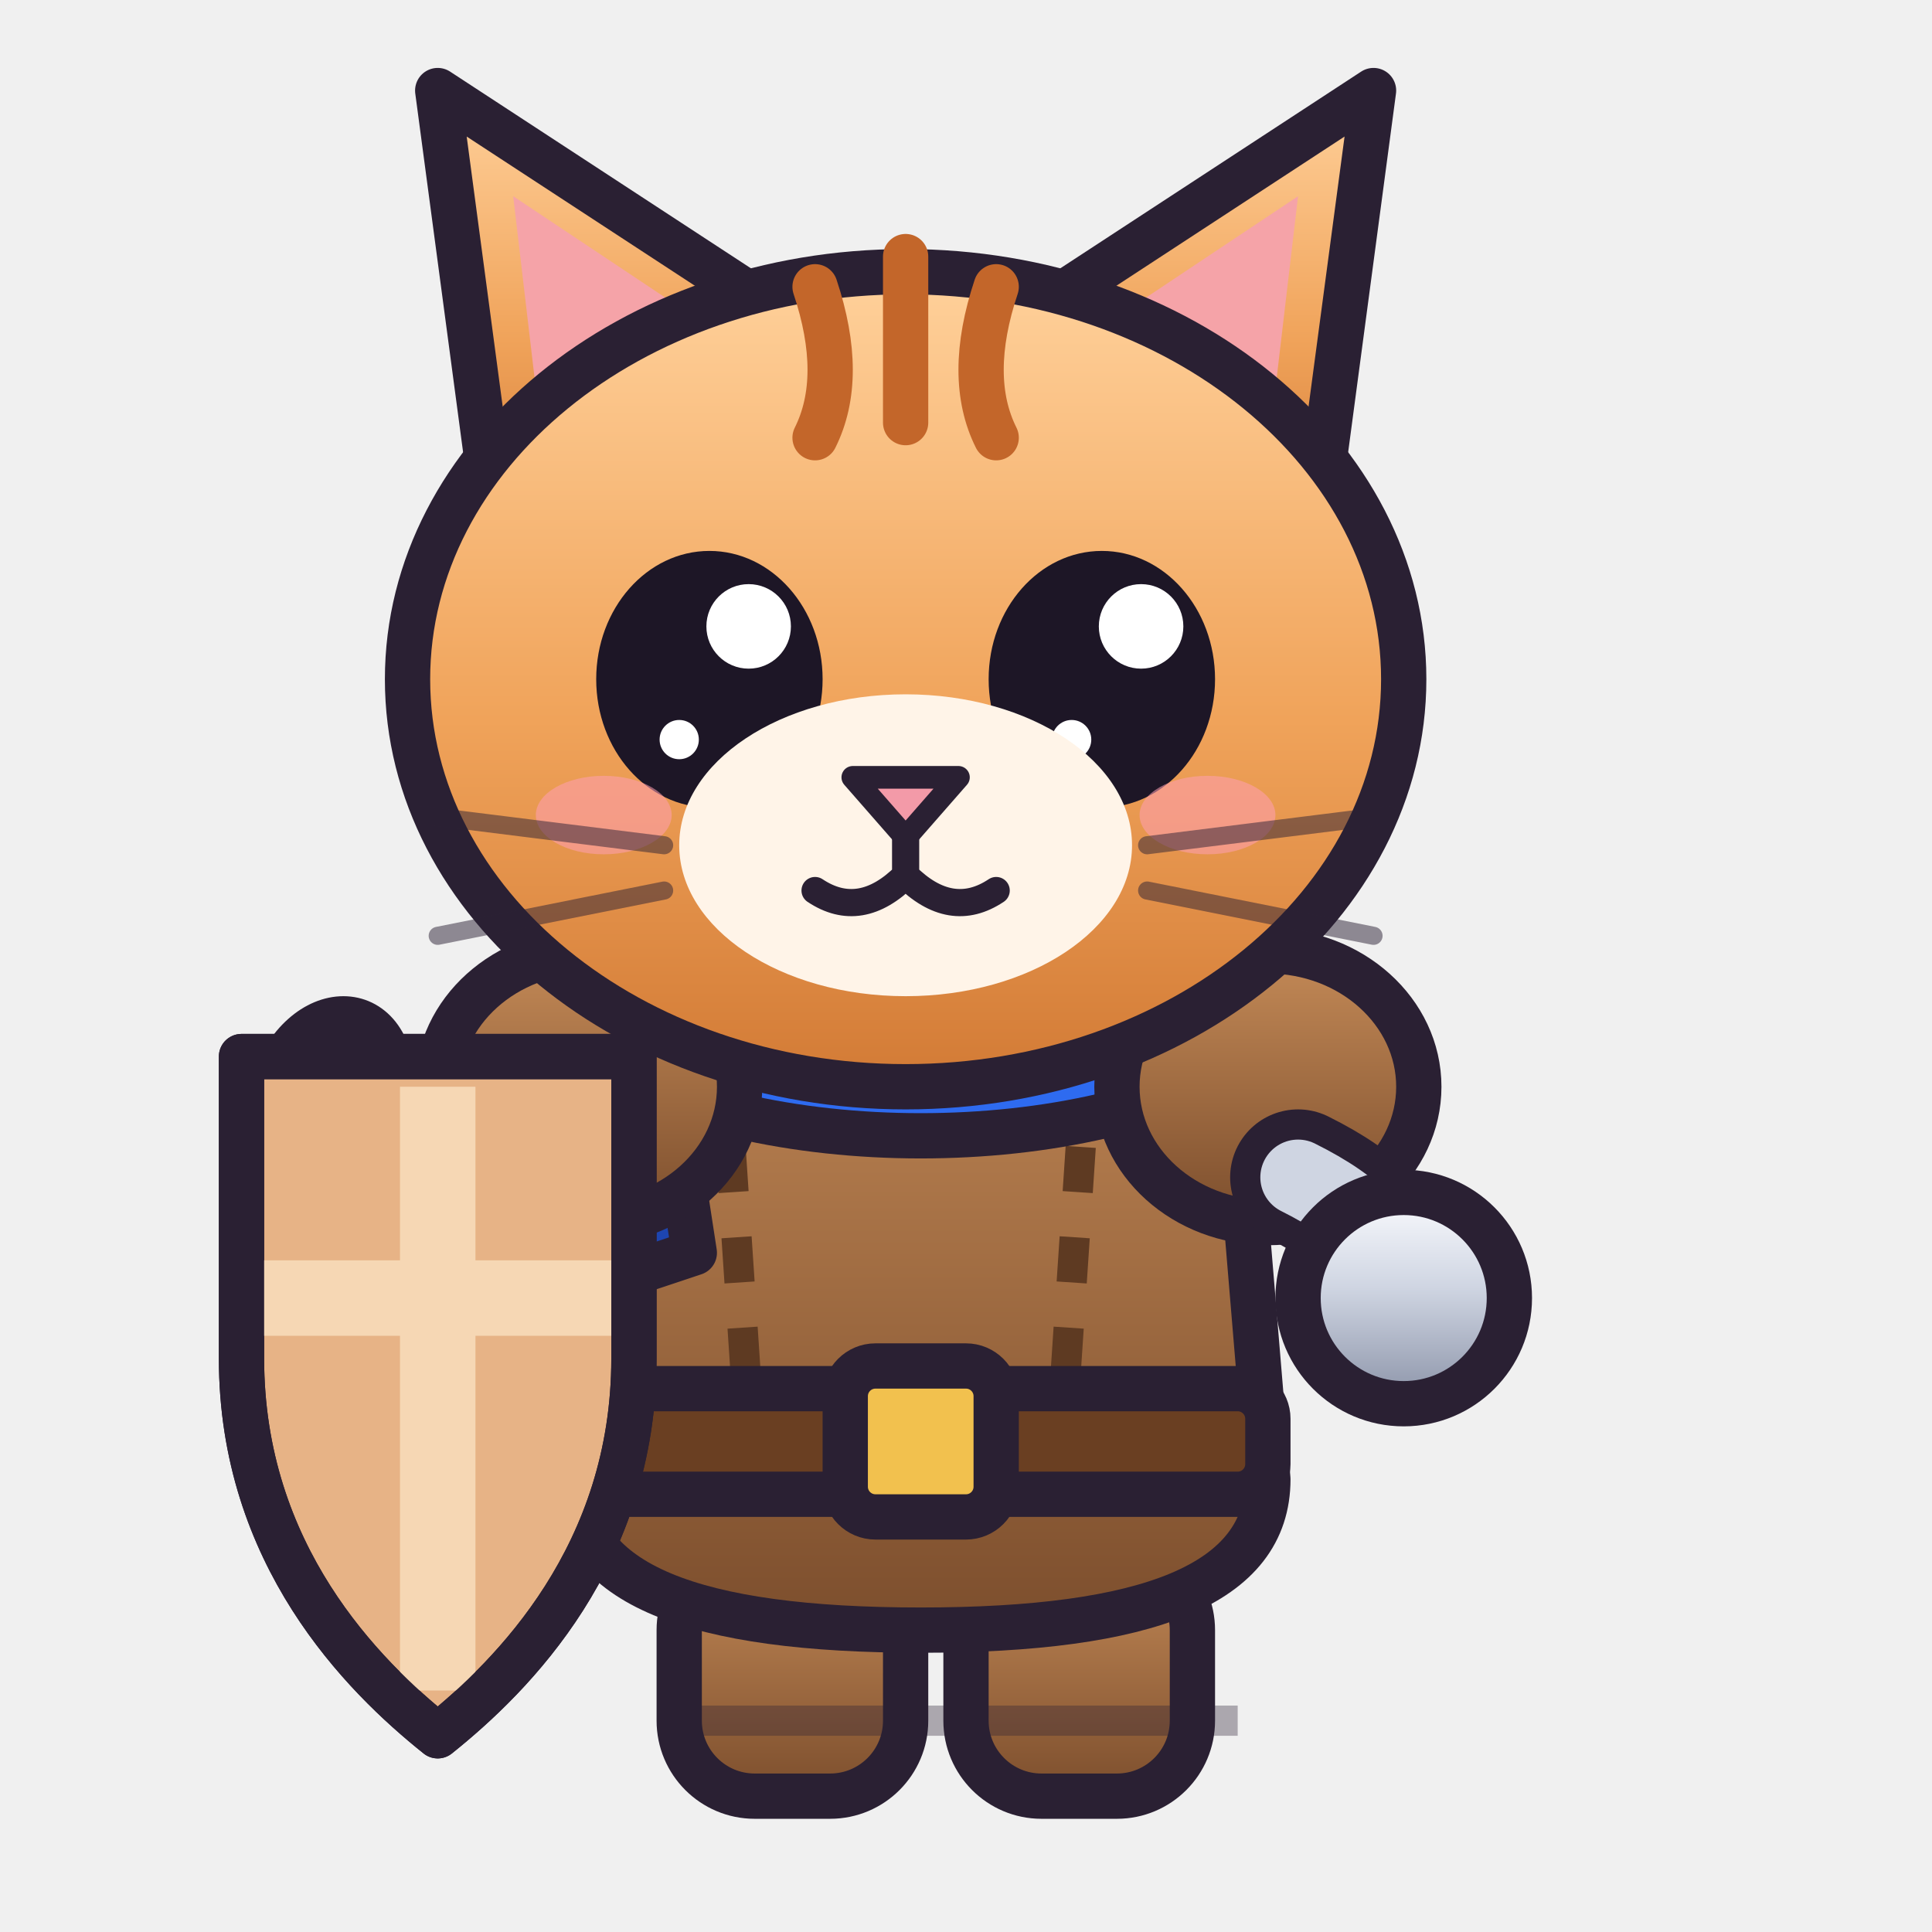
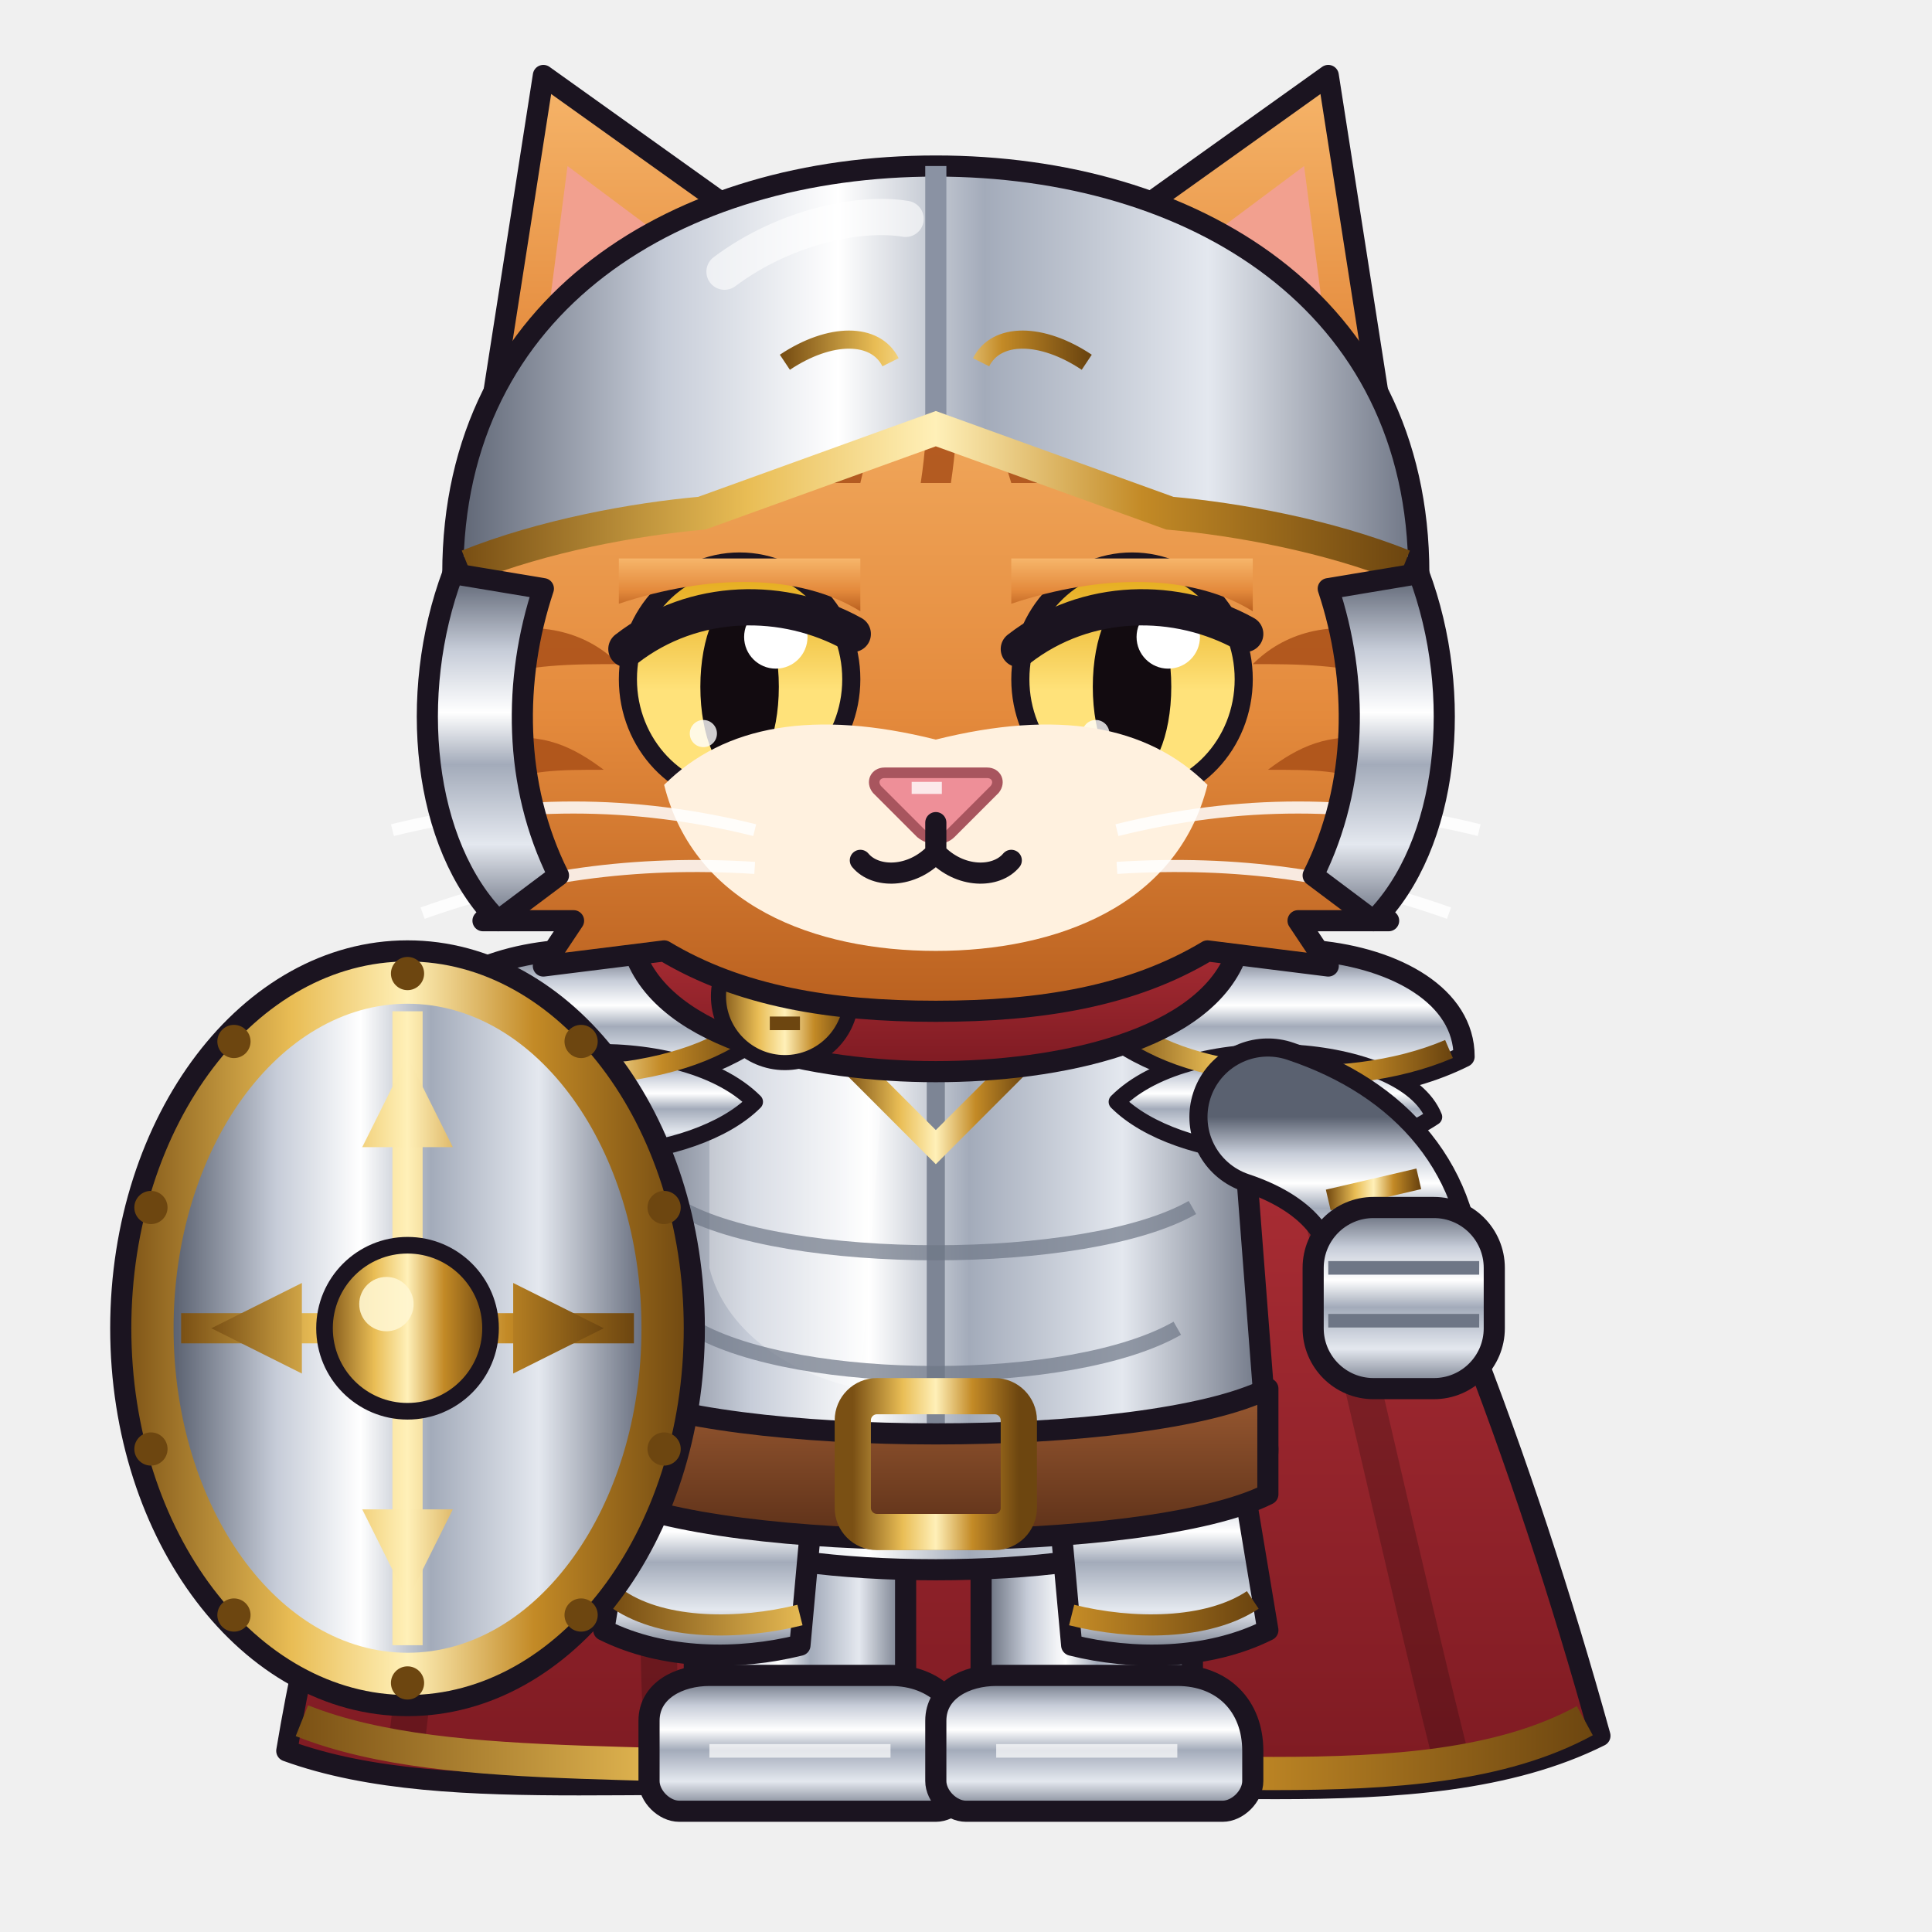
<svg xmlns="http://www.w3.org/2000/svg" width="128" height="128" viewBox="0 0 128 128">
  <defs>
    <linearGradient id="fur" gradientTransform="rotate(90)">
-       <stop offset="0" stop-color="#ffd19b" />
-       <stop offset="0.55" stop-color="#f0a35a" />
-       <stop offset="1" stop-color="#d27a35" />
+       <stop offset="0" stop-color="#f6b56a" />
+       <stop offset="0.6" stop-color="#e48a3c" />
+       <stop offset="1" stop-color="#b9601f" />
    </linearGradient>
-     <linearGradient id="steel" gradientTransform="rotate(90)">
-       <stop offset="0" stop-color="#fbfcff" />
-       <stop offset="0.45" stop-color="#cfd5e2" />
-       <stop offset="1" stop-color="#8a92a7" />
+     <linearGradient id="steel">
+       <stop offset="0" stop-color="#5a6170" />
+       <stop offset="0.22" stop-color="#c6ccd8" />
+       <stop offset="0.4" stop-color="#ffffff" />
+       <stop offset="0.55" stop-color="#a3abba" />
+       <stop offset="0.78" stop-color="#e4e8ef" />
+       <stop offset="1" stop-color="#6a7181" />
+     </linearGradient>
+     <linearGradient id="steelv" gradientTransform="rotate(90)">
+       <stop offset="0" stop-color="#5a6170" />
+       <stop offset="0.22" stop-color="#c6ccd8" />
+       <stop offset="0.4" stop-color="#ffffff" />
+       <stop offset="0.55" stop-color="#a3abba" />
+       <stop offset="0.78" stop-color="#e4e8ef" />
+       <stop offset="1" stop-color="#6a7181" />
+     </linearGradient>
+     <linearGradient id="gold">
+       <stop offset="0" stop-color="#7a5014" />
+       <stop offset="0.3" stop-color="#e9bd55" />
+       <stop offset="0.5" stop-color="#fff0b8" />
+       <stop offset="0.72" stop-color="#c38a26" />
+       <stop offset="1" stop-color="#6d4610" />
+     </linearGradient>
+     <linearGradient id="goldv" gradientTransform="rotate(90)">
+       <stop offset="0" stop-color="#7a5014" />
+       <stop offset="0.3" stop-color="#e9bd55" />
+       <stop offset="0.5" stop-color="#fff0b8" />
+       <stop offset="0.72" stop-color="#c38a26" />
+       <stop offset="1" stop-color="#6d4610" />
+     </linearGradient>
+     <linearGradient id="cape" gradientTransform="rotate(90)">
+       <stop offset="0" stop-color="#b8333a" />
+       <stop offset="1" stop-color="#7d1a22" />
+     </linearGradient>
+     <linearGradient id="iris" gradientTransform="rotate(90)">
+       <stop offset="0" stop-color="#e2a512" />
+       <stop offset="0.55" stop-color="#ffe27a" />
+       <stop offset="1" stop-color="#ffe27a" />
    </linearGradient>
    <linearGradient id="leather" gradientTransform="rotate(90)">
-       <stop offset="0" stop-color="#c48a57" />
-       <stop offset="1" stop-color="#7c4e2d" />
+       <stop offset="0" stop-color="#9a5a32" />
+       <stop offset="1" stop-color="#5c3018" />
    </linearGradient>
-     <linearGradient id="mail" gradientTransform="rotate(90)">
-       <stop offset="0" stop-color="#b9bfcc" />
-       <stop offset="1" stop-color="#727a8c" />
+     <linearGradient id="wood">
+       <stop offset="0" stop-color="#8a5a32" />
+       <stop offset="0.5" stop-color="#a8703f" />
+       <stop offset="1" stop-color="#6a4022" />
+     </linearGradient>
+     <linearGradient id="iron">
+       <stop offset="0" stop-color="#3e434e" />
+       <stop offset="0.4" stop-color="#9aa1ae" />
+       <stop offset="0.6" stop-color="#c6ccd6" />
+       <stop offset="1" stop-color="#4b505c" />
    </linearGradient>
  </defs>
-   <path d="M40 100 C22 100 14 86 18 72 C20 66 26 66 26 72 C24 82 28 92 42 92 Z" fill="url(#fur)" stroke="#2a2033" stroke-width="3" stroke-linejoin="round" stroke-linecap="round" />
-   <path d="M20 78 l6 1 M22 86 l6 -1" stroke="#c3662a" stroke-width="3" stroke-linecap="round" />
-   <rect x="45" y="103" width="15" height="16" rx="5" fill="url(#leather)" stroke="#2a2033" stroke-width="3" stroke-linejoin="round" stroke-linecap="round" />
-   <rect x="64" y="103" width="15" height="16" rx="5" fill="url(#leather)" stroke="#2a2033" stroke-width="3" stroke-linejoin="round" stroke-linecap="round" />
-   <path d="M45 114 h18 M64 114 h18" stroke="#2a2033" stroke-width="2" opacity="0.35" />
-   <path d="M40 74 C40 66 48 62 61 62 C74 62 82 66 82 74 L84 98 C84 105 76 108 61 108 C46 108 38 105 38 98 Z" fill="url(#leather)" stroke="#2a2033" stroke-width="3" stroke-linejoin="round" stroke-linecap="round" />
-   <path d="M48 70 L50 100 M72 70 L70 100" stroke="#5e3a22" stroke-width="2" stroke-dasharray="3 3" />
-   <rect x="38" y="92" width="46" height="7" rx="2" fill="#6a3f22" stroke="#2a2033" stroke-width="3" stroke-linejoin="round" stroke-linecap="round" />
-   <rect x="56" y="90.5" width="10" height="10" rx="2" fill="#f2c14e" stroke="#2a2033" stroke-width="3" stroke-linejoin="round" stroke-linecap="round" />
-   <path d="M41 63 C50 70 72 70 81 63 L83 70 C72 77 50 77 39 70 Z" fill="#2e6bf0" stroke="#2a2033" stroke-width="3" stroke-linejoin="round" stroke-linecap="round" />
-   <path d="M44 70 L37 86 L46 83 Z" fill="#1d45b0" stroke="#2a2033" stroke-width="3" stroke-linejoin="round" stroke-linecap="round" />
-   <ellipse cx="39" cy="72" rx="10" ry="9" fill="url(#leather)" stroke="#2a2033" stroke-width="3" stroke-linejoin="round" stroke-linecap="round" />
-   <ellipse cx="84" cy="72" rx="10" ry="9" fill="url(#leather)" stroke="#2a2033" stroke-width="3" stroke-linejoin="round" stroke-linecap="round" />
-   <path d="M86 78 C90 80 92 82 93 86" stroke="#2a2033" stroke-width="9" stroke-linecap="round" />
-   <path d="M86 78 C90 80 92 82 93 86" stroke="#cfd5e2" stroke-width="5" stroke-linecap="round" />
-   <circle cx="93" cy="86" r="7" fill="url(#steel)" stroke="#2a2033" stroke-width="3" stroke-linejoin="round" stroke-linecap="round" />
-   <path d="M16 70 H42 V90 C42 103 34 111 29 115 C24 111 16 103 16 90 Z" fill="#e7b386" stroke="#2a2033" stroke-width="3" stroke-linejoin="round" stroke-linecap="round" />
-   <path d="M29 72 V112 M17 86 H41" stroke="#f6d7b4" stroke-width="5" />
-   <path d="M16 70 H42 V90 C42 103 34 111 29 115 C24 111 16 103 16 90 Z" fill="none" stroke="#2a2033" stroke-width="3" stroke-linejoin="round" stroke-linecap="round" />
-   <path d="M33 36 L29 6 L55 23 Z" fill="url(#fur)" stroke="#2a2033" stroke-width="3" stroke-linejoin="round" stroke-linecap="round" />
-   <path d="M36 30 L34 13 L49 23 Z" fill="#f5a3a8" />
-   <path d="M87 36 L91 6 L65 23 Z" fill="url(#fur)" stroke="#2a2033" stroke-width="3" stroke-linejoin="round" stroke-linecap="round" />
-   <path d="M84 30 L86 13 L71 23 Z" fill="#f5a3a8" />
-   <ellipse cx="60" cy="45" rx="33" ry="27" fill="url(#fur)" stroke="#2a2033" stroke-width="3" stroke-linejoin="round" stroke-linecap="round" />
-   <path d="M54 19 q2 6 0 10 M60 17 v11 M66 19 q-2 6 0 10" stroke="#c3662a" stroke-width="3" fill="none" stroke-linecap="round" />
-   <ellipse cx="47" cy="45" rx="7.5" ry="8.5" fill="#1d1626" />
-   <circle cx="49.6" cy="41.5" r="2.8" fill="#fff" />
-   <circle cx="45" cy="49" r="1.3" fill="#fff" />
-   <ellipse cx="73" cy="45" rx="7.5" ry="8.5" fill="#1d1626" />
-   <circle cx="75.6" cy="41.5" r="2.8" fill="#fff" />
-   <circle cx="71" cy="49" r="1.3" fill="#fff" />
-   <ellipse cx="60" cy="56" rx="15" ry="10" fill="#fff4e8" />
-   <ellipse cx="40" cy="54" rx="4.5" ry="2.6" fill="#ff9fb2" opacity="0.55" />
-   <ellipse cx="80" cy="54" rx="4.5" ry="2.6" fill="#ff9fb2" opacity="0.55" />
-   <path d="M56.5 51.5 h7 l-3.5 4 z" fill="#f39aa8" stroke="#2a2033" stroke-width="1.5" stroke-linejoin="round" />
-   <path d="M60 55.5 v2.5 M60 58 q-3 3 -6 1 M60 58 q3 3 6 1" stroke="#2a2033" stroke-width="1.8" fill="none" stroke-linecap="round" />
-   <path d="M44 56 L28 54 M44 59 L29 62 M76 56 L92 54 M76 59 L91 62" stroke="#2a2033" stroke-width="1.2" opacity="0.5" stroke-linecap="round" />
+   <path d="M40 63 C29 78 22 98 19 116 C30 120 46 117 60 119 C76 117 94 121 106 115 C101 97 94 78 85 63 Z" fill="url(#cape)" stroke="#1b1420" stroke-width="1.4" stroke-linejoin="round" stroke-linecap="round" />
+   <path d="M33 84 C30 96 28 106 27 115 M47 72 C44 90 43 104 44 117 M86 74 C90 90 93 104 96 116" stroke="#00000033" stroke-width="2.4" fill="none" stroke-linecap="round" />
+   <path d="M20 114 C30 118 46 116 60 118 C76 116 94 120 105 114" stroke="url(#gold)" stroke-width="2.2" fill="none" />
+   <path d="M46 99 h14 v12 c0 2 -1 3 -3 3 h-8 c-2 0 -3 -1 -3 -3 z" fill="url(#steel)" stroke="#1b1420" stroke-width="1.4" stroke-linejoin="round" stroke-linecap="round" />
+   <path d="M45 99 c2 -4 14 -4 16 0 l-1 4 c-4 -2 -10 -2 -14 0 z" fill="url(#steelv)" stroke="#1b1420" stroke-width="1.1" stroke-linejoin="round" stroke-linecap="round" />
+   <path d="M46 103 h14" stroke="url(#gold)" stroke-width="1.6" />
+   <path d="M43 114 c0 -2 2 -3 4 -3 h12 c3 0 5 2 5 5 v2 c0 1 -1 2 -2 2 h-17 c-1 0 -2 -1 -2 -2 z" fill="url(#steelv)" stroke="#1b1420" stroke-width="1.4" stroke-linejoin="round" stroke-linecap="round" />
+   <path d="M47 116 h12" stroke="#ffffff" stroke-width="0.9" opacity="0.7" />
+   <path d="M65 99 h14 v12 c0 2 -1 3 -3 3 h-8 c-2 0 -3 -1 -3 -3 z" fill="url(#steel)" stroke="#1b1420" stroke-width="1.4" stroke-linejoin="round" stroke-linecap="round" />
+   <path d="M64 99 c2 -4 14 -4 16 0 l-1 4 c-4 -2 -10 -2 -14 0 z" fill="url(#steelv)" stroke="#1b1420" stroke-width="1.1" stroke-linejoin="round" stroke-linecap="round" />
+   <path d="M65 103 h14" stroke="url(#gold)" stroke-width="1.6" />
+   <path d="M62 114 c0 -2 2 -3 4 -3 h12 c3 0 5 2 5 5 v2 c0 1 -1 2 -2 2 h-17 c-1 0 -2 -1 -2 -2 z" fill="url(#steelv)" stroke="#1b1420" stroke-width="1.4" stroke-linejoin="round" stroke-linecap="round" />
+   <path d="M66 116 h12" stroke="#ffffff" stroke-width="0.9" opacity="0.7" />
+   <path d="M42 70 C42 64 50 61 62 61 C74 61 82 64 82 70 L84 96 C84 101 75 104 62 104 C49 104 40 101 40 96 Z" fill="url(#steel)" stroke="#1b1420" stroke-width="1.4" stroke-linejoin="round" stroke-linecap="round" />
+   <path d="M62 63 V100" stroke="#7d8595" stroke-width="1.2" />
+   <path d="M47 68 C50 65 56 64 59 65 L57 92 C52 91 48 88 47 84 Z" fill="#ffffff" opacity="0.32" />
+   <path d="M45 80 C52 84 72 84 79 80 M46 88 C53 92 71 92 78 88" stroke="#6e7686" stroke-width="1" fill="none" opacity="0.7" />
+   <path d="M43 70 C48 66 56 64 62 64 C68 64 76 66 81 70" stroke="url(#gold)" stroke-width="1.8" fill="none" />
+   <path d="M56 70 L62 76 L68 70" stroke="url(#gold)" stroke-width="1.6" fill="none" />
+   <path d="M42 96 L40 108 C44 110 49 110 53 109 L54 98 Z M70 98 L71 109 C75 110 80 110 84 108 L82 96 Z" fill="url(#steelv)" stroke="#1b1420" stroke-width="1.4" stroke-linejoin="round" stroke-linecap="round" />
+   <path d="M41 106 C44 108 49 108 53 107 M71 107 C75 108 80 108 83 106" stroke="url(#gold)" stroke-width="1.4" fill="none" />
+   <path d="M40 92 C48 96 76 96 84 92 L84 99 C76 103 48 103 40 99 Z" fill="url(#leather)" stroke="#1b1420" stroke-width="1.4" stroke-linejoin="round" stroke-linecap="round" />
+   <rect x="56.5" y="92.5" width="11" height="9" rx="1.6" fill="none" stroke="url(#gold)" stroke-width="2.4" />
+   <path d="M62 95 v4" stroke="url(#gold)" stroke-width="1.6" />
+   <path d="M27 70 C27 62 45 60 51 68 C47 72 35 74 27 70 Z" fill="url(#steelv)" stroke="#1b1420" stroke-width="1.4" stroke-linejoin="round" stroke-linecap="round" />
+   <path d="M29 74 C31 69 45 68 50 73 C46 77 35 78 29 74 Z" fill="url(#steelv)" stroke="#1b1420" stroke-width="1.1" stroke-linejoin="round" stroke-linecap="round" />
+   <path d="M28 69.5 C35 72.5 46 71.5 50 67.5" stroke="url(#gold)" stroke-width="1.3" fill="none" />
+   <path d="M97 70 C97 62 79 60 73 68 C77 72 89 74 97 70 Z" fill="url(#steelv)" stroke="#1b1420" stroke-width="1.4" stroke-linejoin="round" stroke-linecap="round" />
+   <path d="M95 74 C93 69 79 68 74 73 C78 77 89 78 95 74 Z" fill="url(#steelv)" stroke="#1b1420" stroke-width="1.1" stroke-linejoin="round" stroke-linecap="round" />
+   <path d="M96 69.5 C89 72.5 78 71.5 74 67.5" stroke="url(#gold)" stroke-width="1.3" fill="none" />
+   <path d="M42 63 C50 58 74 58 82 63 C80 69 70 71 62 71 C54 71 44 69 42 63 Z" fill="url(#cape)" stroke="#1b1420" stroke-width="1.4" stroke-linejoin="round" stroke-linecap="round" />
+   <circle cx="52" cy="66" r="4.4" fill="url(#gold)" stroke="#1b1420" stroke-width="1" stroke-linejoin="round" stroke-linecap="round" />
+   <path d="M50.4 65.4 a1.6 1.6 0 0 1 3.2 0 M51 67.8 h2" stroke="#6d4610" stroke-width="0.9" fill="none" />
+   <path d="M84 74 C90 76 93 80 93 85" stroke="#1b1420" stroke-width="10.4" stroke-linecap="round" fill="none" />
+   <path d="M84 74 C90 76 93 80 93 85" stroke="url(#steelv)" stroke-width="8" stroke-linecap="round" fill="none" />
+   <path d="M88 79.5 l6 -1.4" stroke="url(#gold)" stroke-width="1.4" />
+   <rect x="87" y="80" width="12" height="12" rx="4" fill="url(#steelv)" stroke="#1b1420" stroke-width="1.4" stroke-linejoin="round" stroke-linecap="round" />
+   <path d="M88 84 h10 M88 87.5 h10" stroke="#6e7686" stroke-width="0.9" />
+   <ellipse cx="27" cy="88" rx="19" ry="25" fill="url(#gold)" stroke="#1b1420" stroke-width="1.4" stroke-linejoin="round" stroke-linecap="round" />
+   <ellipse cx="27" cy="88" rx="15.5" ry="21.5" fill="url(#steel)" />
+   <path d="M27 67 V109 M12 88 H42" stroke="url(#gold)" stroke-width="2" />
+   <path d="M27 70 l-3 6 h6 z M27 106 l-3 -6 h6 z M14 88 l6 -3 v6 z M40 88 l-6 -3 v6 z" fill="url(#gold)" />
+   <circle cx="27" cy="88" r="5.5" fill="url(#gold)" stroke="#1b1420" stroke-width="1.1" stroke-linejoin="round" stroke-linecap="round" />
+   <circle cx="25.6" cy="86.4" r="1.8" fill="#fff6d0" opacity="0.9" />
+   <circle cx="27" cy="64.5" r="1.1" fill="#6d4610" />
+   <circle cx="38.5" cy="69" r="1.1" fill="#6d4610" />
+   <circle cx="44" cy="80" r="1.1" fill="#6d4610" />
+   <circle cx="44" cy="96" r="1.1" fill="#6d4610" />
+   <circle cx="38.5" cy="107" r="1.1" fill="#6d4610" />
+   <circle cx="27" cy="111.5" r="1.1" fill="#6d4610" />
+   <circle cx="15.5" cy="107" r="1.1" fill="#6d4610" />
+   <circle cx="10" cy="96" r="1.1" fill="#6d4610" />
+   <circle cx="10" cy="80" r="1.1" fill="#6d4610" />
+   <circle cx="15.5" cy="69" r="1.1" fill="#6d4610" />
+   <path d="M31.0 37 L36.0 5 L57.0 20 Z" fill="url(#fur)" stroke="#1b1420" stroke-width="1.4" stroke-linejoin="round" stroke-linecap="round" />
+   <path d="M35.0 31 L37.6 11 L51.0 21 Z" fill="#f2a08f" />
+   <path d="M40.0 25 l2 -8 M43.0 26 l2 -7" stroke="#ffffff" stroke-width="0.9" opacity="0.75" />
+   <path d="M93.0 37 L88.0 5 L67.0 20 Z" fill="url(#fur)" stroke="#1b1420" stroke-width="1.4" stroke-linejoin="round" stroke-linecap="round" />
+   <path d="M89.0 31 L86.4 11 L73.0 21 Z" fill="#f2a08f" />
+   <path d="M84.0 25 l-2 -8 M81.0 26 l-2 -7" stroke="#ffffff" stroke-width="0.9" opacity="0.75" />
+   <path d="M30 44 C29 28 44 18 62 18 C80 18 95 28 94 44 C94 50 92 55 89 58 L92 61 L86 61 L88 64 L80 63 C75 66 69 67 62 67 C55 67 49 66 44 63 L36 64 L38 61 L32 61 L35 58 C32 55 30 50 30 44 Z" fill="url(#fur)" stroke="#1b1420" stroke-width="1.4" stroke-linejoin="round" stroke-linecap="round" />
+   <path d="M55 21 C56 25 56 29 55 32 L57 32 C58 28 58 24 57 21 Z M61 19.5 C61.6 24 61.6 28 61 32 L63 32 C63.6 28 63.6 24 63 19.5 Z M67 21 C66 25 66 29 67 32 L69 32 C70 28 70 24 69 21 Z M32 42 C36 41 39 42 41 44 C38 44 35 44 32 45 Z M92 42 C88 41 85 42 83 44 C86 44 89 44 92 45 Z M33 49 C36 48.5 38 49.5 40 51 C37 51 35 51 33 52 Z M91 49 C88 48.5 86 49.5 84 51 C87 51 89 51 91 52 Z" fill="#a94f18" opacity="0.85" />
+   <ellipse cx="49" cy="45" rx="7.4" ry="7.8" fill="url(#iris)" stroke="#1b1420" stroke-width="1.2" stroke-linejoin="round" stroke-linecap="round" />
+   <ellipse cx="49" cy="45.5" rx="2.6" ry="6" fill="#120b10" />
+   <circle cx="51.4" cy="42.2" r="2.1" fill="#ffffff" />
+   <circle cx="46.6" cy="48.6" r="0.9" fill="#ffffff" opacity="0.8" />
+   <path d="M41.5 43 C46 39.5 52 39.5 56.5 42" stroke="#1b1420" stroke-width="2.4" fill="none" stroke-linecap="round" />
+   <path d="M41 40 C47 38 53 38 57 40.5 L57 37 L41 37 Z" fill="url(#fur)" />
+   <ellipse cx="75" cy="45" rx="7.4" ry="7.8" fill="url(#iris)" stroke="#1b1420" stroke-width="1.2" stroke-linejoin="round" stroke-linecap="round" />
+   <ellipse cx="75" cy="45.5" rx="2.6" ry="6" fill="#120b10" />
+   <circle cx="77.4" cy="42.2" r="2.1" fill="#ffffff" />
+   <circle cx="72.6" cy="48.6" r="0.9" fill="#ffffff" opacity="0.8" />
+   <path d="M67.5 43 C72 39.5 78 39.5 82.5 42" stroke="#1b1420" stroke-width="2.4" fill="none" stroke-linecap="round" />
+   <path d="M67 40 C73 38 79 38 83 40.5 L83 37 L67 37 Z" fill="url(#fur)" />
+   <path d="M44 52 C46 60 54 63 62 63 C70 63 78 60 80 52 C76 48 70 47 62 49 C54 47 48 48 44 52 Z" fill="#fff1df" />
+   <path d="M58.6 51.2 h6.8 c0.6 0 0.9 0.6 0.5 1.1 l-2.9 2.9 c-0.5 0.5 -1.4 0.5 -2 0 l-2.9 -2.9 c-0.4 -0.5 -0.1 -1.1 0.5 -1.1 z" fill="#ee8f98" stroke="#a8555e" stroke-width="0.7" />
+   <path d="M60.4 52.2 h2" stroke="#ffffff" stroke-width="0.8" opacity="0.8" />
+   <path d="M62 54.5 v2 M62 56.5 C60.4 58.2 58 58.2 57 57 M62 56.5 C63.6 58.2 66 58.2 67 57" stroke="#1b1420" stroke-width="1.4" fill="none" stroke-linecap="round" />
+   <path d="M50 55 C42 53 34 53 26 55 M50 57.5 C42 57 35 58 28 60.5 M74 55 C82 53 90 53 98 55 M74 57.5 C82 57 89 58 96 60.5" stroke="#ffffff" stroke-width="0.8" fill="none" opacity="0.85" />
+   <path d="M30 38 C30 20 45 11 62 11 C79 11 94 20 94 38 C90 36 84 34.5 78 34 L62 28 L46 34 C40 34.5 34 36 30 38 Z" fill="url(#steel)" stroke="#1b1420" stroke-width="1.4" stroke-linejoin="round" stroke-linecap="round" />
+   <path d="M62 11 L62 28" stroke="#8a92a3" stroke-width="1.4" />
+   <path d="M31 37.5 C36 35.5 42 34.4 46.5 34 L62 28.4 L77.5 34 C82 34.4 88 35.5 93 37.5" stroke="url(#gold)" stroke-width="2.2" fill="none" />
+   <path d="M30 38 C27 46 28 56 33 61 L37 58 C34 52 34 45 36 39 Z M94 38 C97 46 96 56 91 61 L87 58 C90 52 90 45 88 39 Z" fill="url(#steelv)" stroke="#1b1420" stroke-width="1.4" stroke-linejoin="round" stroke-linecap="round" />
+   <path d="M48 18 C52 15 57 14 60 14.5" stroke="#ffffff" stroke-width="2.4" opacity="0.6" fill="none" stroke-linecap="round" />
+   <path d="M52 24 c3 -2 6 -2 7 0 M65 24 c1 -2 4 -2 7 0" stroke="url(#gold)" stroke-width="1.2" fill="none" />
</svg>
